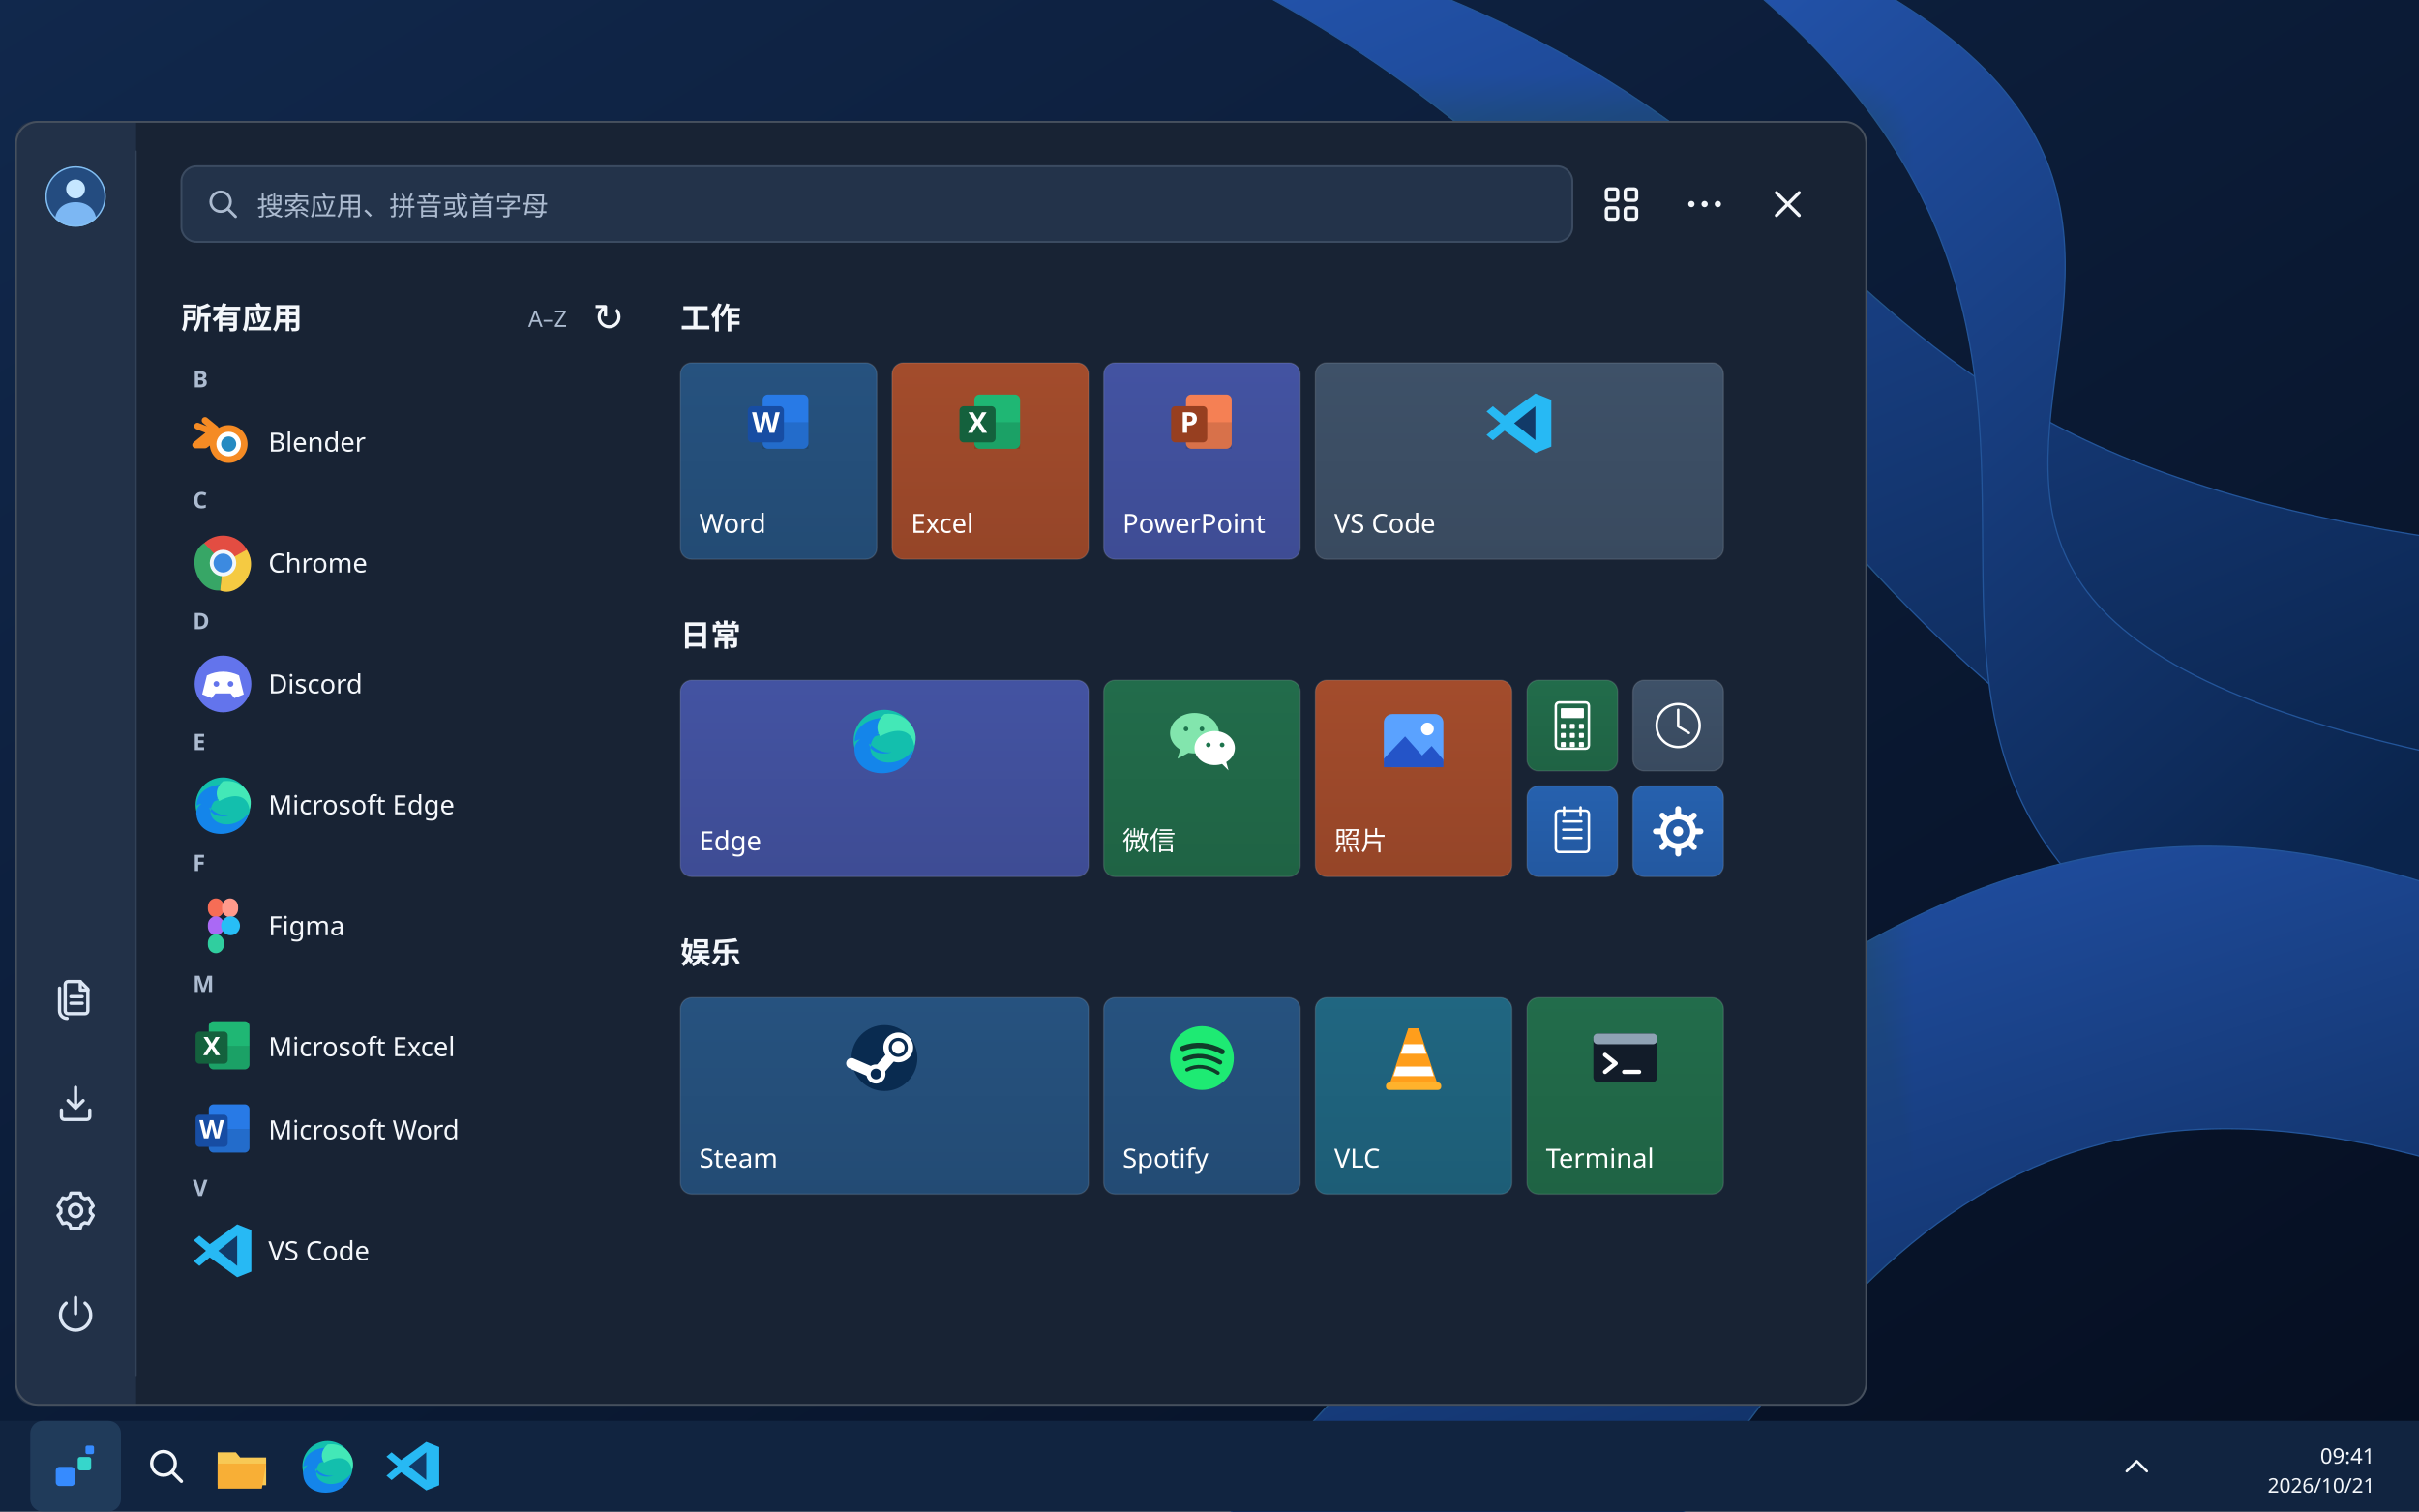
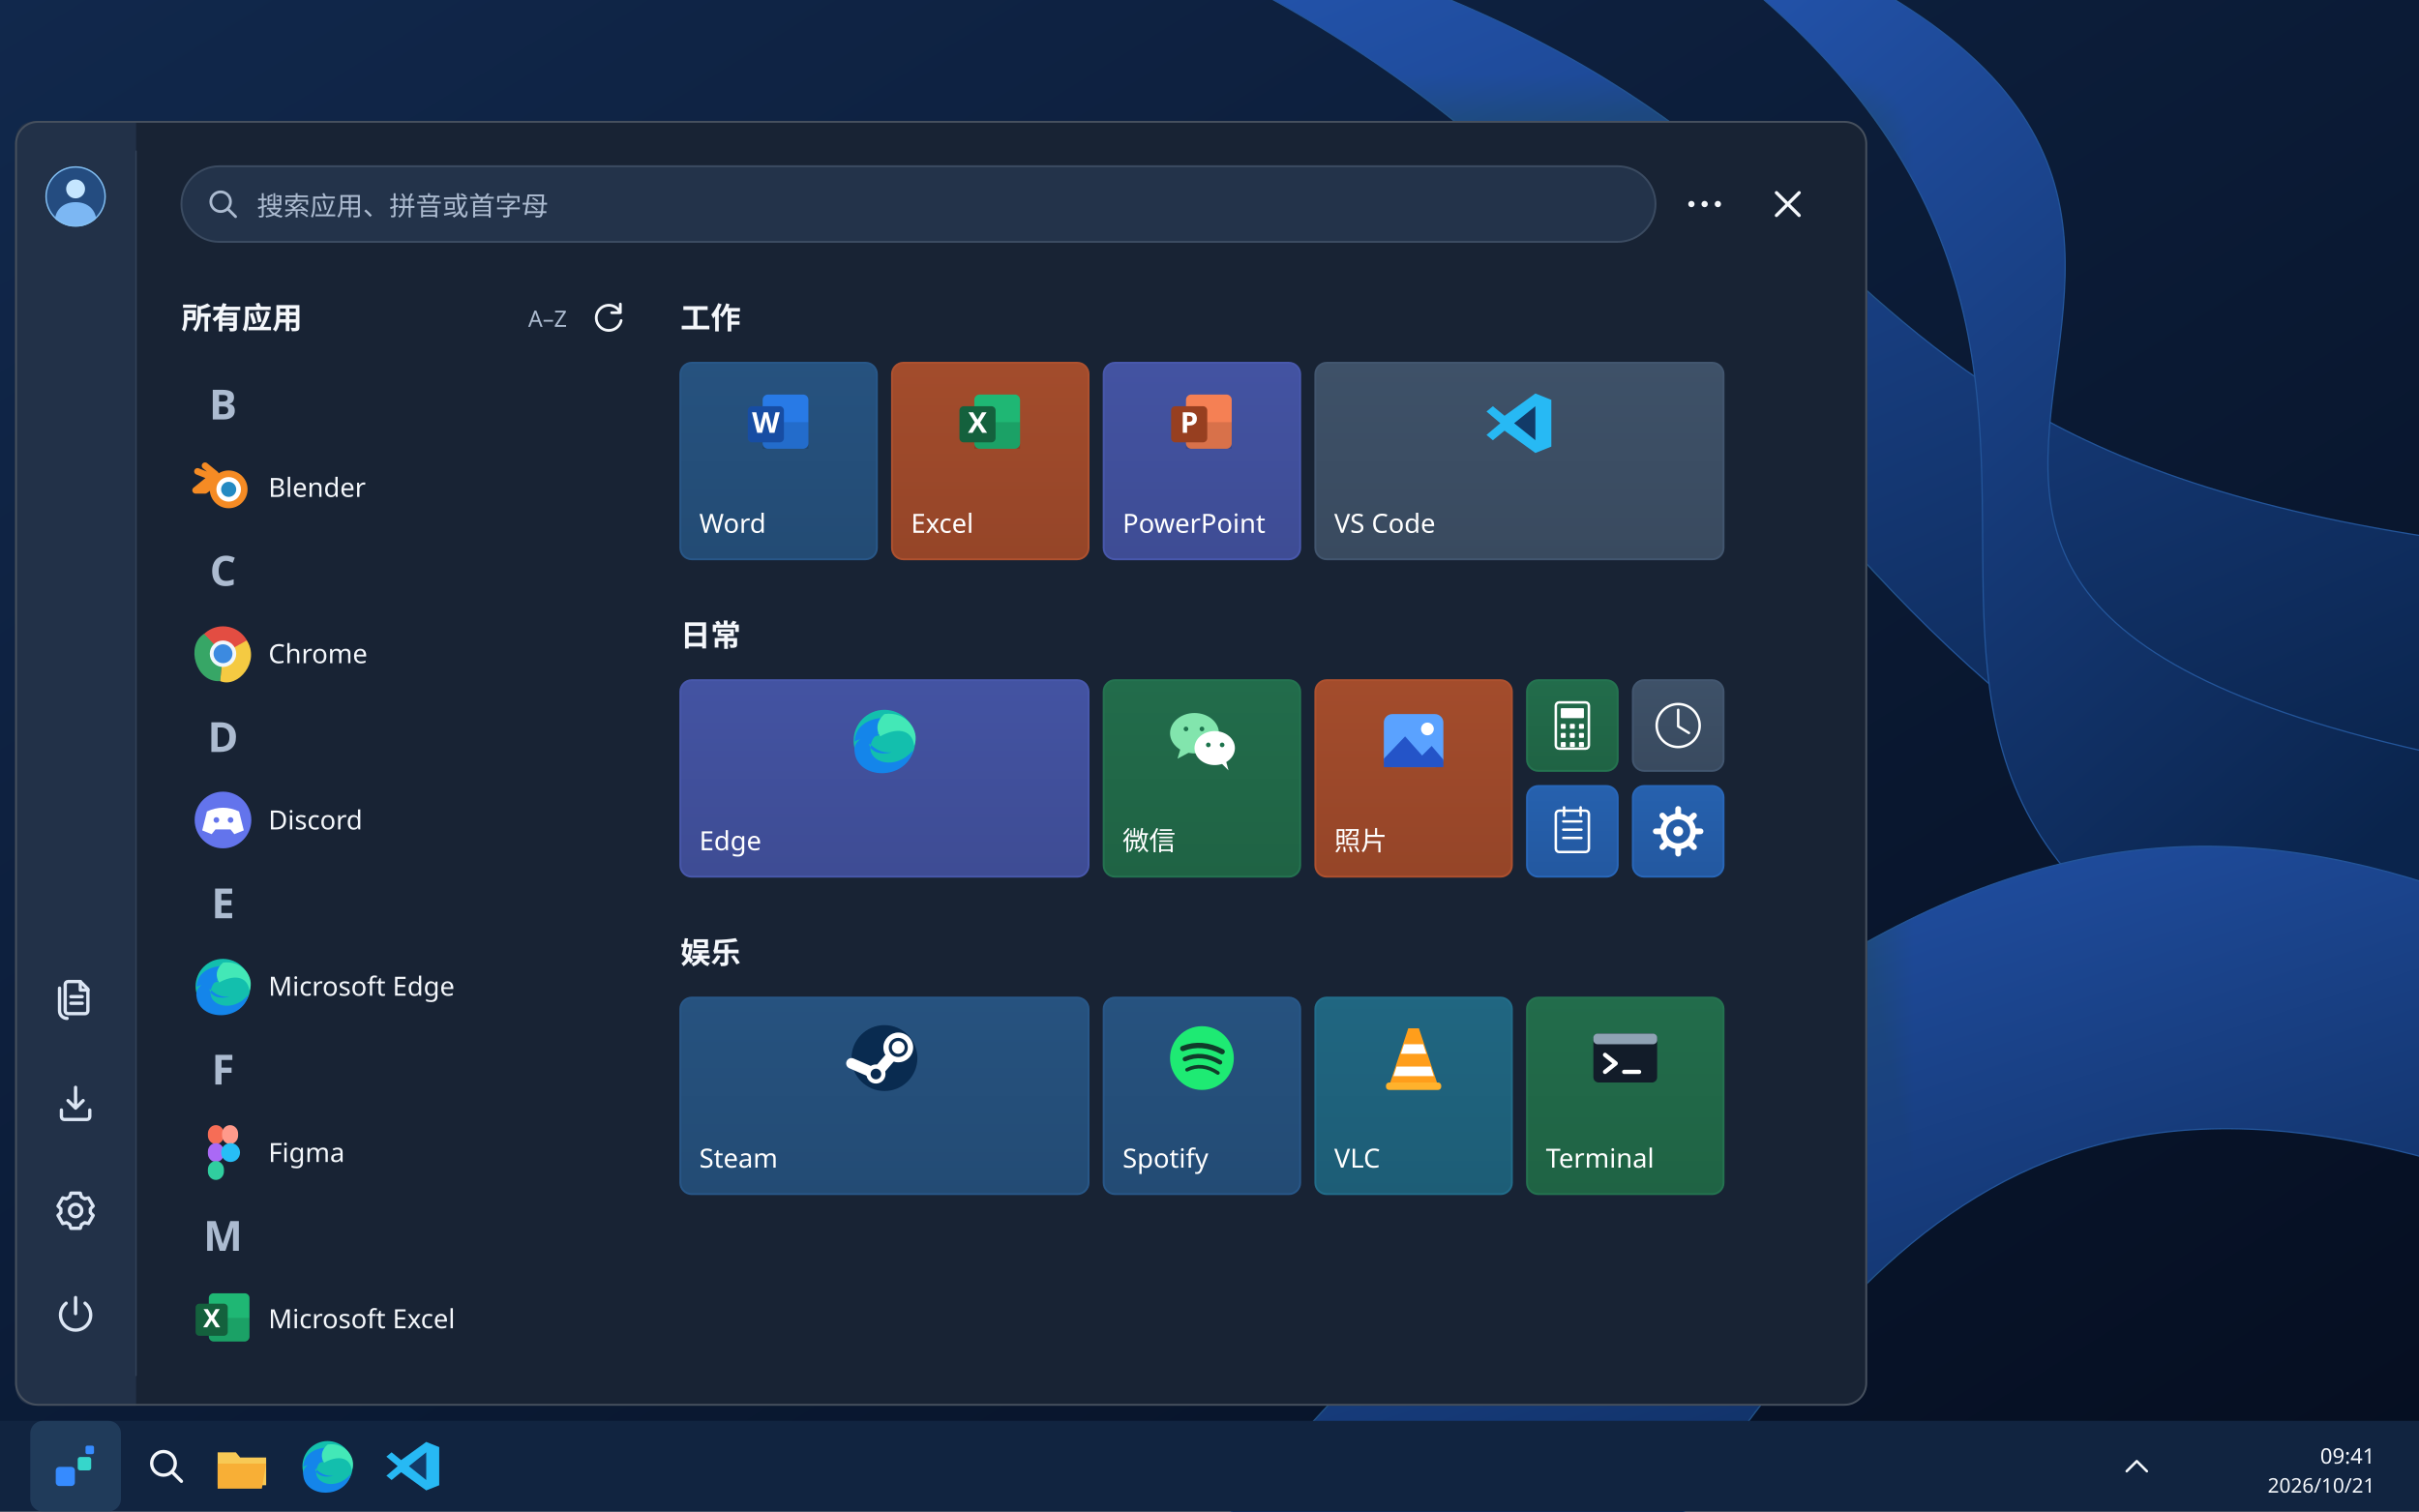
- <svg xmlns="http://www.w3.org/2000/svg" width="1920" height="1200" viewBox="0 0 1920 1200" data-design-revision="2.2" data-reference-scale="1.5">
-   <g font-family="Segoe UI Variable">
+ <svg xmlns="http://www.w3.org/2000/svg" width="1920" height="1200" viewBox="0 0 1920 1200" data-design-revision="2.3" data-reference-scale="1.5">
+   <g font-family="Microsoft YaHei UI">
    <defs>
      <linearGradient id="desktop" x2="1" y2="1">
        <stop stop-color="#11284C" />
        <stop offset="1" stop-color="#050E20" />
      </linearGradient>
      <linearGradient id="fold" x2=".6" y2="1">
        <stop stop-color="#275BBB" />
        <stop offset="1" stop-color="#0A244C" />
      </linearGradient>
    </defs>
    <rect x="0" y="0" width="1920" height="1200" rx="0" fill="url(#desktop)" />
    <path d="M780-100C1610 40 1300 370 2040 440L2040 780C1310 570 1470 130 780-100Z" fill="url(#fold)" stroke="#23559A" stroke-width="1" stroke-linecap="round" stroke-linejoin="round" />
    <path d="M1260-100C2050 130 1240 450 1940 600L1940 850C1230 650 1900 280 1260-100Z" fill="url(#fold)" stroke="#23559A" stroke-width="1" stroke-linecap="round" stroke-linejoin="round" />
    <path d="M890 1300C1440 660 1680 570 2070 760L2070 970C1620 780 1480 980 1270 1300Z" fill="url(#fold)" stroke="#23559A" stroke-width="1" stroke-linecap="round" stroke-linejoin="round" />
    <rect x="-24.0" y="60.0" width="1542.0" height="1092.0" rx="54.0" fill="#071321" data-role="menu-shadow" fill-opacity="0.007" />
    <rect x="-22.5" y="61.5" width="1539.0" height="1089.0" rx="52.5" fill="#071321" data-role="menu-shadow" fill-opacity="0.007" />
    <rect x="-21.0" y="63.0" width="1536.0" height="1086.0" rx="51.0" fill="#071321" data-role="menu-shadow" fill-opacity="0.007" />
    <rect x="-19.5" y="64.5" width="1533.0" height="1083.0" rx="49.5" fill="#071321" data-role="menu-shadow" fill-opacity="0.007" />
    <rect x="-18.0" y="66.0" width="1530.0" height="1080.0" rx="48.0" fill="#071321" data-role="menu-shadow" fill-opacity="0.007" />
    <rect x="-16.5" y="67.5" width="1527.0" height="1077.0" rx="46.5" fill="#071321" data-role="menu-shadow" fill-opacity="0.007" />
    <rect x="-15.0" y="69.0" width="1524.0" height="1074.0" rx="45.0" fill="#071321" data-role="menu-shadow" fill-opacity="0.007" />
    <rect x="-13.5" y="70.5" width="1521.0" height="1071.0" rx="43.5" fill="#071321" data-role="menu-shadow" fill-opacity="0.007" />
    <rect x="-12.0" y="72.0" width="1518.0" height="1068.0" rx="42.0" fill="#071321" data-role="menu-shadow" fill-opacity="0.007" />
    <rect x="-10.5" y="73.5" width="1515.0" height="1065.0" rx="40.5" fill="#071321" data-role="menu-shadow" fill-opacity="0.007" />
    <rect x="-9.0" y="75.0" width="1512.0" height="1062.0" rx="39.0" fill="#071321" data-role="menu-shadow" fill-opacity="0.007" />
    <rect x="-7.5" y="76.5" width="1509.0" height="1059.0" rx="37.5" fill="#071321" data-role="menu-shadow" fill-opacity="0.007" />
    <rect x="-6.0" y="78.0" width="1506.0" height="1056.0" rx="36.0" fill="#071321" data-role="menu-shadow" fill-opacity="0.007" />
    <rect x="-4.5" y="79.5" width="1503.0" height="1053.0" rx="34.5" fill="#071321" data-role="menu-shadow" fill-opacity="0.007" />
    <rect x="-3.0" y="81.0" width="1500.0" height="1050.0" rx="33.0" fill="#071321" data-role="menu-shadow" fill-opacity="0.007" />
    <rect x="-1.5" y="82.5" width="1497.0" height="1047.0" rx="31.5" fill="#071321" data-role="menu-shadow" fill-opacity="0.007" />
    <rect x="0.0" y="84.0" width="1494.0" height="1044.0" rx="30.0" fill="#071321" data-role="menu-shadow" fill-opacity="0.007" />
    <rect x="1.5" y="85.5" width="1491.0" height="1041.0" rx="28.5" fill="#071321" data-role="menu-shadow" fill-opacity="0.007" />
    <rect x="3.0" y="87.0" width="1488.0" height="1038.0" rx="27.0" fill="#071321" data-role="menu-shadow" fill-opacity="0.007" />
    <rect x="4.5" y="88.5" width="1485.0" height="1035.0" rx="25.5" fill="#071321" data-role="menu-shadow" fill-opacity="0.007" />
    <rect x="6.0" y="90.0" width="1482.0" height="1032.0" rx="24.0" fill="#071321" data-role="menu-shadow" fill-opacity="0.007" />
    <rect x="7.5" y="91.5" width="1479.0" height="1029.0" rx="22.5" fill="#071321" data-role="menu-shadow" fill-opacity="0.007" />
    <rect x="9.0" y="93.0" width="1476.0" height="1026.0" rx="21.0" fill="#071321" data-role="menu-shadow" fill-opacity="0.007" />
    <rect x="10.5" y="94.5" width="1473.0" height="1023.0" rx="19.5" fill="#071321" data-role="menu-shadow" fill-opacity="0.007" />
    <g id="menu-window" data-left-px="12" data-left-dip="8" data-bottom-gap-dip="8" transform="translate(12 96) scale(1.5)">
      <rect x="0" y="0" width="980" height="680" rx="12" fill="#182334" data-role="menu-surface" />
      <path d="M12 0H64V680H12Q0 680 0 668V12Q0 0 12 0Z" fill="#223148" stroke="none" stroke-width="2" stroke-linecap="round" stroke-linejoin="round" />
      <path d="M64 16V664" fill="none" stroke="#324258" stroke-width="0.7" stroke-linecap="round" stroke-linejoin="round" />
      <rect x="0.5" y="0.5" width="979" height="679" rx="11.5" fill="none" data-role="menu-border" stroke="#46505E" stroke-width="1" />
      <g data-role="user-avatar" data-size-dip="32" transform="translate(16 24) scale(.5)">
        <defs>
          <mask id="menu-avatar-circle" maskUnits="userSpaceOnUse" x="0" y="0" width="64" height="64">
            <circle cx="32" cy="32" r="32" fill="#FFFFFF" />
          </mask>
        </defs>
        <g mask="url(#menu-avatar-circle)">
          <circle cx="32" cy="32" r="32" fill="#244C80" />
          <circle cx="32" cy="24" r="10" fill="#C5E6FF" />
          <path d="M10 64v-5c0-13 9-21 22-21s22 8 22 21v5Z" fill="#7CB7F3" />
        </g>
        <circle cx="32" cy="32" r="31.25" fill="none" stroke="#83BFF2" stroke-width="1.5" />
      </g>
      <g data-shortcut="documents" data-hit-size-dip="48" role="button" aria-label="文档">
        <rect x="8" y="440" width="48" height="48" rx="8" fill="#2B3E57" data-role="shortcut-hit-area" fill-opacity="0" />
        <g data-ui-symbol="documents" transform="translate(20 452) scale(1.0)" fill="none" stroke="#DCE6F4" stroke-width="1.75" stroke-linecap="round" stroke-linejoin="round">
          <path d="M8 3.5h6.5l4 4V19a1.5 1.5 0 0 1-1.5 1.5H8A1.5 1.5 0 0 1 6.5 19V5A1.5 1.5 0 0 1 8 3.5Z" />
          <path d="M14.5 3.5V8h4M9.5 11.5h6M9.5 15h6" />
          <path d="M3.5 7v12a4 4 0 0 0 4 4" />
        </g>
      </g>
      <g data-shortcut="downloads" data-hit-size-dip="48" role="button" aria-label="下载">
        <rect x="8" y="496" width="48" height="48" rx="8" fill="#2B3E57" data-role="shortcut-hit-area" fill-opacity="0" />
        <g data-ui-symbol="downloads" transform="translate(20 508) scale(1.0)" fill="none" stroke="#DCE6F4" stroke-width="1.75" stroke-linecap="round" stroke-linejoin="round">
          <path d="M12 3.5v11m-4-4 4 4 4-4M4.5 15.5V19A1.5 1.5 0 0 0 6 20.5h12a1.5 1.5 0 0 0 1.5-1.5v-3.5" />
        </g>
      </g>
      <g data-shortcut="settings" data-hit-size-dip="48" role="button" aria-label="设置">
        <rect x="8" y="552" width="48" height="48" rx="8" fill="#2B3E57" data-role="shortcut-hit-area" fill-opacity="0" />
        <g data-ui-symbol="settings" transform="translate(20 564) scale(1.0)" fill="none" stroke="#DCE6F4" stroke-width="1.75" stroke-linecap="round" stroke-linejoin="round">
          <path d="m9.5 3.5-.6 2-1.7 1-2-.5-2.5 4.3 1.5 1.5v2l-1.5 1.5 2.5 4.3 2-.5 1.7 1 .6 2h5l.6-2 1.7-1 2 .5 2.5-4.3-1.5-1.5v-2l1.5-1.5L18.8 6l-2 .5-1.7-1-.6-2Z" />
          <circle cx="12" cy="12.7" r="3.25" />
        </g>
      </g>
      <g data-shortcut="power" data-hit-size-dip="48" role="button" aria-label="电源与退出">
        <rect x="8" y="608" width="48" height="48" rx="8" fill="#2B3E57" data-role="shortcut-hit-area" fill-opacity="0" />
        <g data-ui-symbol="power" transform="translate(20 620) scale(1.0)" fill="none" stroke="#DCE6F4" stroke-width="1.75" stroke-linecap="round" stroke-linejoin="round">
          <path d="M12 2.75v8.5M7 5.75a8 8 0 1 0 10 0" />
        </g>
      </g>
-       <rect x="88" y="24" width="736" height="40" rx="8" fill="#23334A" data-role="search-field" stroke="#3B4B61" stroke-width="1" />
+       <rect x="88" y="24" width="780" height="40" rx="20" fill="#23334A" data-role="search-field" stroke="#3B4B61" stroke-width="1" />
      <g data-ui-symbol="search" transform="translate(100 34) scale(0.8333333)" fill="none" stroke="#ACBBD0" stroke-width="1.75" stroke-linecap="round" stroke-linejoin="round">
        <circle cx="10.5" cy="10.5" r="6.25" />
        <path d="m15 15 5 5" />
      </g>
      <text x="128" y="50" font-size="14" fill="#ACBBD0" font-weight="400">搜索应用、拼音或首字母</text>
-       <g data-toolbar="apps" role="button" aria-label="编辑布局">
-         <rect x="832" y="26" width="36" height="36" rx="8" fill="#2B3E57" data-role="toolbar-hit-area" fill-opacity="0" />
-         <g data-ui-symbol="apps" transform="translate(838 32) scale(1.0)" fill="none" stroke="#F4F7FB" stroke-width="1.75" stroke-linecap="round" stroke-linejoin="round">
-           <rect x="4" y="4" width="6" height="6" rx="1.25" />
-           <rect x="14" y="4" width="6" height="6" rx="1.25" />
-           <rect x="4" y="14" width="6" height="6" rx="1.25" />
-           <rect x="14" y="14" width="6" height="6" rx="1.25" />
-         </g>
-       </g>
      <g data-toolbar="more" role="button" aria-label="更多操作">
        <rect x="876" y="26" width="36" height="36" rx="8" fill="#2B3E57" data-role="toolbar-hit-area" fill-opacity="0" />
        <g data-ui-symbol="more" transform="translate(882 32) scale(1.0)" fill="none" stroke="#F4F7FB" stroke-width="1.75" stroke-linecap="round" stroke-linejoin="round">
          <circle cx="5" cy="12" r=".8" />
          <circle cx="12" cy="12" r=".8" />
          <circle cx="19" cy="12" r=".8" />
        </g>
      </g>
      <g data-toolbar="close" role="button" aria-label="收起菜单">
        <rect x="920" y="26" width="36" height="36" rx="8" fill="#2B3E57" data-role="toolbar-hit-area" fill-opacity="0" />
        <g data-ui-symbol="close" transform="translate(926 32) scale(1.0)" fill="none" stroke="#F4F7FB" stroke-width="1.75" stroke-linecap="round" stroke-linejoin="round">
          <path d="m6 6 12 12M18 6 6 18" />
        </g>
      </g>
      <text x="88" y="110" font-size="16" fill="#F4F7FB" font-weight="600">所有应用</text>
      <text x="292" y="109" font-size="12" fill="#ACBBD0" font-weight="400" text-anchor="end">A–Z</text>
      <g data-catalog-action="refresh" role="button" aria-label="刷新应用目录">
        <rect x="300" y="90" width="28" height="28" rx="6" fill="#2B3E57" data-role="catalog-refresh-hit-area" fill-opacity="0" />
-         <text x="314" y="111" font-size="20" fill="#F4F7FB" font-weight="400" text-anchor="middle">↻</text>
-       </g>
-       <text x="94" y="141" font-size="12" fill="#ACBBD0" font-weight="600">B</text>
+         <g data-ui-symbol="refresh" transform="translate(304 94) scale(0.8333333)" fill="none" stroke="#F4F7FB" stroke-width="1.75" stroke-linecap="round" stroke-linejoin="round">
+           <path d="M19.5 9A8 8 0 1 0 20 14M19.5 3.5V9H14" />
+         </g>
+       </g>
+       <text x="110" y="158" font-size="22" fill="#ACBBD0" font-weight="600" text-anchor="middle">B</text>
      <g data-catalog-app="Blender" data-row-height-dip="44">
-         <rect x="88" y="148" width="240" height="44" rx="6" fill="#2B3E57" fill-opacity="0" />
-         <g transform="translate(94 154) scale(0.5)">
+         <rect x="88" y="172" width="240" height="44" rx="6" fill="#2B3E57" fill-opacity="0" />
+         <g transform="translate(94 178) scale(0.5)">
          <path d="M5 15L28 24 13 35H3L24 18 13 9" fill="none" stroke="#F58B24" stroke-width="7" stroke-linecap="round" stroke-linejoin="round" />
          <circle cx="38" cy="34" r="20" fill="#F58B24" />
          <circle cx="38" cy="34" r="13" fill="#FFFFFF" />
          <circle cx="38" cy="34" r="8" fill="#258AC2" />
        </g>
-         <text x="134" y="175" font-size="14" fill="#F4F7FB" font-weight="400">Blender</text>
-       </g>
-       <text x="94" y="205" font-size="12" fill="#ACBBD0" font-weight="600">C</text>
+         <text x="134" y="199" font-size="14" fill="#F4F7FB" font-weight="400">Blender</text>
+       </g>
+       <text x="110" y="246" font-size="22" fill="#ACBBD0" font-weight="600" text-anchor="middle">C</text>
      <g data-catalog-app="Chrome" data-row-height-dip="44">
-         <rect x="88" y="212" width="240" height="44" rx="6" fill="#2B3E57" fill-opacity="0" />
-         <g transform="translate(94 218) scale(0.5)">
+         <rect x="88" y="260" width="240" height="44" rx="6" fill="#2B3E57" fill-opacity="0" />
+         <g transform="translate(94 266) scale(0.5)">
          <circle cx="32" cy="32" r="29" fill="#E34D42" />
          <path d="M32 32L57 18C72 40 48 69 29 61Z" fill="#F5CA42" stroke="none" stroke-width="2" stroke-linecap="round" stroke-linejoin="round" />
          <path d="M32 32L29 61C3 63-8 23 12 11Z" fill="#37A666" stroke="none" stroke-width="2" stroke-linecap="round" stroke-linejoin="round" />
          <circle cx="32" cy="32" r="14" fill="#F1F7FC" />
          <circle cx="32" cy="32" r="10" fill="#3C8AE0" />
        </g>
-         <text x="134" y="239" font-size="14" fill="#F4F7FB" font-weight="400">Chrome</text>
-       </g>
-       <text x="94" y="269" font-size="12" fill="#ACBBD0" font-weight="600">D</text>
+         <text x="134" y="287" font-size="14" fill="#F4F7FB" font-weight="400">Chrome</text>
+       </g>
+       <text x="110" y="334" font-size="22" fill="#ACBBD0" font-weight="600" text-anchor="middle">D</text>
      <g data-catalog-app="Discord" data-row-height-dip="44">
-         <rect x="88" y="276" width="240" height="44" rx="6" fill="#2B3E57" fill-opacity="0" />
-         <g transform="translate(94 282) scale(0.5)">
+         <rect x="88" y="348" width="240" height="44" rx="6" fill="#2B3E57" fill-opacity="0" />
+         <g transform="translate(94 354) scale(0.5)">
          <circle cx="32" cy="32" r="30" fill="#6374EC" />
          <path d="M15 23Q32 15 49 23L54 43 44 47 40 42H24L20 47 10 43Z" fill="#FFFFFF" stroke="none" stroke-width="2" stroke-linecap="round" stroke-linejoin="round" />
          <circle cx="25" cy="32" r="3" fill="#6374EC" />
          <circle cx="40" cy="32" r="3" fill="#6374EC" />
        </g>
-         <text x="134" y="303" font-size="14" fill="#F4F7FB" font-weight="400">Discord</text>
-       </g>
-       <text x="94" y="333" font-size="12" fill="#ACBBD0" font-weight="600">E</text>
+         <text x="134" y="375" font-size="14" fill="#F4F7FB" font-weight="400">Discord</text>
+       </g>
+       <text x="110" y="422" font-size="22" fill="#ACBBD0" font-weight="600" text-anchor="middle">E</text>
      <g data-catalog-app="Edge" data-row-height-dip="44">
-         <rect x="88" y="340" width="240" height="44" rx="6" fill="#2B3E57" fill-opacity="0" />
-         <g transform="translate(94 346) scale(0.5)">
+         <rect x="88" y="436" width="240" height="44" rx="6" fill="#2B3E57" fill-opacity="0" />
+         <g transform="translate(94 442) scale(0.5)">
          <circle cx="32" cy="32" r="29" fill="#13BFAD" />
          <path d="M4 33C4 6 50 3 60 26C47 14 20 20 19 38C17 52 42 61 59 41C52 70 7 69 4 43C2 33 12 25 32 26C8 28 17 49 39 43C18 45 17 24 4 33Z" fill="#1485EA" stroke="none" stroke-width="2" stroke-linecap="round" stroke-linejoin="round" />
          <path d="M32 7C52 4 66 22 60 37C58 20 42 20 28 28C24 22 24 14 32 7Z" fill="#43E8B7" stroke="none" stroke-width="2" stroke-linecap="round" stroke-linejoin="round" />
        </g>
-         <text x="134" y="367" font-size="14" fill="#F4F7FB" font-weight="400">Microsoft Edge</text>
-       </g>
-       <text x="94" y="397" font-size="12" fill="#ACBBD0" font-weight="600">F</text>
+         <text x="134" y="463" font-size="14" fill="#F4F7FB" font-weight="400">Microsoft Edge</text>
+       </g>
+       <text x="110" y="510" font-size="22" fill="#ACBBD0" font-weight="600" text-anchor="middle">F</text>
      <g data-catalog-app="Figma" data-row-height-dip="44">
-         <rect x="88" y="404" width="240" height="44" rx="6" fill="#2B3E57" fill-opacity="0" />
-         <g transform="translate(94 410) scale(0.5)">
+         <rect x="88" y="524" width="240" height="44" rx="6" fill="#2B3E57" fill-opacity="0" />
+         <g transform="translate(94 530) scale(0.5)">
          <rect x="16" y="3" width="17" height="20" rx="9" fill="#F66D56" />
          <rect x="31" y="3" width="17" height="20" rx="9" fill="#FF9A8B" />
          <rect x="16" y="22" width="17" height="20" rx="9" fill="#AA69F5" />
          <circle cx="40" cy="32" r="10" fill="#27BEF6" />
          <rect x="16" y="41" width="17" height="20" rx="9" fill="#30CE9F" />
        </g>
-         <text x="134" y="431" font-size="14" fill="#F4F7FB" font-weight="400">Figma</text>
-       </g>
-       <text x="94" y="461" font-size="12" fill="#ACBBD0" font-weight="600">M</text>
+         <text x="134" y="551" font-size="14" fill="#F4F7FB" font-weight="400">Figma</text>
+       </g>
+       <text x="110" y="598" font-size="22" fill="#ACBBD0" font-weight="600" text-anchor="middle">M</text>
      <g data-catalog-app="Excel" data-row-height-dip="44">
-         <rect x="88" y="468" width="240" height="44" rx="6" fill="#2B3E57" fill-opacity="0" />
-         <g transform="translate(94 474) scale(0.5)">
+         <rect x="88" y="612" width="240" height="44" rx="6" fill="#2B3E57" fill-opacity="0" />
+         <g transform="translate(94 618) scale(0.5)">
          <rect x="17" y="5" width="43" height="51" rx="5" fill="#1FB774" />
          <rect x="17" y="31" width="43" height="25" rx="0" fill="#000000" opacity=".12" />
          <rect x="3" y="16" width="34" height="34" rx="4" fill="#14613D" />
          <text x="20" y="41" font-size="27" fill="#FFFFFF" font-weight="600" text-anchor="middle">X</text>
        </g>
-         <text x="134" y="495" font-size="14" fill="#F4F7FB" font-weight="400">Microsoft Excel</text>
-       </g>
-       <g data-catalog-app="Word" data-row-height-dip="44">
-         <rect x="88" y="512" width="240" height="44" rx="6" fill="#2B3E57" fill-opacity="0" />
-         <g transform="translate(94 518) scale(0.5)">
-           <rect x="17" y="5" width="43" height="51" rx="5" fill="#287AE6" />
-           <rect x="17" y="31" width="43" height="25" rx="0" fill="#000000" opacity=".12" />
-           <rect x="3" y="16" width="34" height="34" rx="4" fill="#174DA3" />
-           <text x="20" y="41" font-size="27" fill="#FFFFFF" font-weight="600" text-anchor="middle">W</text>
-         </g>
-         <text x="134" y="539" font-size="14" fill="#F4F7FB" font-weight="400">Microsoft Word</text>
-       </g>
-       <text x="94" y="569" font-size="12" fill="#ACBBD0" font-weight="600">V</text>
-       <g data-catalog-app="VS Code" data-row-height-dip="44">
-         <rect x="88" y="576" width="240" height="44" rx="6" fill="#2B3E57" fill-opacity="0" />
-         <g transform="translate(94 582) scale(0.5)">
-           <path d="M47 4L62 10V54L47 60 18 39 7 48 1 43 14 32 1 21 7 16 18 25Z" fill="#27B9F4" stroke="none" stroke-width="2" stroke-linecap="round" stroke-linejoin="round" />
-           <path d="M47 16L27 32 47 48Z" fill="#123A68" stroke="none" stroke-width="2" stroke-linecap="round" stroke-linejoin="round" />
-         </g>
-         <text x="134" y="603" font-size="14" fill="#F4F7FB" font-weight="400">VS Code</text>
+         <text x="134" y="639" font-size="14" fill="#F4F7FB" font-weight="400">Microsoft Excel</text>
      </g>
      <text x="352" y="110" font-size="16" fill="#F4F7FB" font-weight="600">工作</text>
      <g data-group="work" transform="translate(352 128)">
        <g data-app="Word" data-size="standard" data-palette-identity="Word">
          <defs>
            <linearGradient id="tile-work-0" x1="0" y1="0" x2="0" y2="1">
              <stop stop-color="#26527F" />
              <stop offset="1" stop-color="#234B74" />
            </linearGradient>
          </defs>
-           <rect x="0" y="0" width="104" height="104" rx="6" fill="url(#tile-work-0)" data-base-color="#244E79" stroke="#FFFFFF" stroke-opacity=".12" stroke-width=".7" />
+           <rect x="0" y="0" width="104" height="104" rx="6" fill="url(#tile-work-0)" data-base-color="#244E79" stroke="#285788" stroke-width="1" />
          <g transform="translate(34.0 14) scale(0.5625)">
            <rect x="17" y="5" width="43" height="51" rx="5" fill="#287AE6" />
            <rect x="17" y="31" width="43" height="25" rx="0" fill="#000000" opacity=".12" />
            <rect x="3" y="16" width="34" height="34" rx="4" fill="#174DA3" />
            <text x="20" y="41" font-size="27" fill="#FFFFFF" font-weight="600" text-anchor="middle">W</text>
          </g>
          <text x="10" y="90" font-size="14" fill="#FFFFFF" font-weight="400">Word</text>
        </g>
        <g data-app="Excel" data-size="standard" data-palette-identity="Excel">
          <defs>
            <linearGradient id="tile-work-1" x1="0" y1="0" x2="0" y2="1">
              <stop stop-color="#A34C2C" />
              <stop offset="1" stop-color="#954528" />
            </linearGradient>
          </defs>
-           <rect x="112" y="0" width="104" height="104" rx="6" fill="url(#tile-work-1)" data-base-color="#9B482A" stroke="#FFFFFF" stroke-opacity=".12" stroke-width=".7" />
+           <rect x="112" y="0" width="104" height="104" rx="6" fill="url(#tile-work-1)" data-base-color="#9B482A" stroke="#AE512F" stroke-width="1" />
          <g transform="translate(146.0 14) scale(0.5625)">
            <rect x="17" y="5" width="43" height="51" rx="5" fill="#1FB774" />
            <rect x="17" y="31" width="43" height="25" rx="0" fill="#000000" opacity=".12" />
            <rect x="3" y="16" width="34" height="34" rx="4" fill="#14613D" />
            <text x="20" y="41" font-size="27" fill="#FFFFFF" font-weight="600" text-anchor="middle">X</text>
          </g>
          <text x="122" y="90" font-size="14" fill="#FFFFFF" font-weight="400">Excel</text>
        </g>
        <g data-app="PowerPoint" data-size="standard" data-palette-identity="PowerPoint">
          <defs>
            <linearGradient id="tile-work-2" x1="0" y1="0" x2="0" y2="1">
              <stop stop-color="#4353A2" />
              <stop offset="1" stop-color="#3E4C94" />
            </linearGradient>
          </defs>
-           <rect x="224" y="0" width="104" height="104" rx="6" fill="url(#tile-work-2)" data-base-color="#404F9A" stroke="#FFFFFF" stroke-opacity=".12" stroke-width=".7" />
+           <rect x="224" y="0" width="104" height="104" rx="6" fill="url(#tile-work-2)" data-base-color="#404F9A" stroke="#4858AC" stroke-width="1" />
          <g transform="translate(258.0 14) scale(0.5625)">
            <rect x="17" y="5" width="43" height="51" rx="5" fill="#F58054" />
            <rect x="17" y="31" width="43" height="25" rx="0" fill="#000000" opacity=".12" />
            <rect x="3" y="16" width="34" height="34" rx="4" fill="#973F20" />
            <text x="20" y="41" font-size="27" fill="#FFFFFF" font-weight="600" text-anchor="middle">P</text>
          </g>
          <text x="234" y="90" font-size="14" fill="#FFFFFF" font-weight="400">PowerPoint</text>
        </g>
        <g data-app="VS Code" data-size="wide" data-palette-identity="VS Code">
          <defs>
            <linearGradient id="tile-work-3" x1="0" y1="0" x2="0" y2="1">
              <stop stop-color="#3E5168" />
              <stop offset="1" stop-color="#394A5F" />
            </linearGradient>
          </defs>
-           <rect x="336" y="0" width="216" height="104" rx="6" fill="url(#tile-work-3)" data-base-color="#3B4D63" stroke="#FFFFFF" stroke-opacity=".12" stroke-width=".7" />
+           <rect x="336" y="0" width="216" height="104" rx="6" fill="url(#tile-work-3)" data-base-color="#3B4D63" stroke="#42566F" stroke-width="1" />
          <g transform="translate(426.0 14) scale(0.5625)">
            <path d="M47 4L62 10V54L47 60 18 39 7 48 1 43 14 32 1 21 7 16 18 25Z" fill="#27B9F4" stroke="none" stroke-width="2" stroke-linecap="round" stroke-linejoin="round" />
            <path d="M47 16L27 32 47 48Z" fill="#123A68" stroke="none" stroke-width="2" stroke-linecap="round" stroke-linejoin="round" />
          </g>
          <text x="346" y="90" font-size="14" fill="#FFFFFF" font-weight="400">VS Code</text>
        </g>
      </g>
      <text x="352" y="278" font-size="16" fill="#F4F7FB" font-weight="600">日常</text>
      <g data-group="daily" transform="translate(352 296)">
        <g data-app="Edge" data-size="wide" data-palette-identity="Edge">
          <defs>
            <linearGradient id="tile-daily-0" x1="0" y1="0" x2="0" y2="1">
              <stop stop-color="#4353A2" />
              <stop offset="1" stop-color="#3E4C94" />
            </linearGradient>
          </defs>
-           <rect x="0" y="0" width="216" height="104" rx="6" fill="url(#tile-daily-0)" data-base-color="#404F9A" stroke="#FFFFFF" stroke-opacity=".12" stroke-width=".7" />
+           <rect x="0" y="0" width="216" height="104" rx="6" fill="url(#tile-daily-0)" data-base-color="#404F9A" stroke="#4858AC" stroke-width="1" />
          <g transform="translate(90.0 14) scale(0.5625)">
            <circle cx="32" cy="32" r="29" fill="#13BFAD" />
            <path d="M4 33C4 6 50 3 60 26C47 14 20 20 19 38C17 52 42 61 59 41C52 70 7 69 4 43C2 33 12 25 32 26C8 28 17 49 39 43C18 45 17 24 4 33Z" fill="#1485EA" stroke="none" stroke-width="2" stroke-linecap="round" stroke-linejoin="round" />
            <path d="M32 7C52 4 66 22 60 37C58 20 42 20 28 28C24 22 24 14 32 7Z" fill="#43E8B7" stroke="none" stroke-width="2" stroke-linecap="round" stroke-linejoin="round" />
          </g>
          <text x="10" y="90" font-size="14" fill="#FFFFFF" font-weight="400">Edge</text>
        </g>
        <g data-app="WeChat" data-size="standard" data-palette-identity="WeChat">
          <defs>
            <linearGradient id="tile-daily-1" x1="0" y1="0" x2="0" y2="1">
              <stop stop-color="#226C4B" />
              <stop offset="1" stop-color="#1F6344" />
            </linearGradient>
          </defs>
-           <rect x="224" y="0" width="104" height="104" rx="6" fill="url(#tile-daily-1)" data-base-color="#206747" stroke="#FFFFFF" stroke-opacity=".12" stroke-width=".7" />
+           <rect x="224" y="0" width="104" height="104" rx="6" fill="url(#tile-daily-1)" data-base-color="#206747" stroke="#247350" stroke-width="1" />
          <g transform="translate(258.0 14) scale(0.5625)">
            <ellipse cx="25" cy="25" rx="23" ry="19" fill="#82E5AD" />
            <path d="M12 39L9 49 22 42Z" fill="#82E5AD" stroke="none" stroke-width="2" stroke-linecap="round" stroke-linejoin="round" />
            <ellipse cx="44" cy="39" rx="19" ry="16" fill="white" />
            <path d="M49 52L57 60 54 49Z" fill="#FFFFFF" stroke="none" stroke-width="2" stroke-linecap="round" stroke-linejoin="round" />
            <circle cx="17" cy="21" r="2.2" fill="#1D744D" />
            <circle cx="32" cy="21" r="2.2" fill="#1D744D" />
            <circle cx="38" cy="36" r="2.2" fill="#1D744D" />
            <circle cx="51" cy="36" r="2.2" fill="#1D744D" />
          </g>
          <text x="234" y="90" font-size="14" fill="#FFFFFF" font-weight="400">微信</text>
        </g>
        <g data-app="Photos" data-size="standard" data-palette-identity="Photos">
          <defs>
            <linearGradient id="tile-daily-2" x1="0" y1="0" x2="0" y2="1">
              <stop stop-color="#A34C2C" />
              <stop offset="1" stop-color="#954528" />
            </linearGradient>
          </defs>
-           <rect x="336" y="0" width="104" height="104" rx="6" fill="url(#tile-daily-2)" data-base-color="#9B482A" stroke="#FFFFFF" stroke-opacity=".12" stroke-width=".7" />
+           <rect x="336" y="0" width="104" height="104" rx="6" fill="url(#tile-daily-2)" data-base-color="#9B482A" stroke="#AE512F" stroke-width="1" />
          <g transform="translate(370.0 14) scale(0.5625)">
            <rect x="4" y="7" width="56" height="50" rx="8" fill="#5AA2FF" />
            <circle cx="45" cy="21" r="6" fill="#FFFFFF" />
            <path d="M4 49L24 28 40 46 49 37 60 50V57H4Z" fill="#2454C8" stroke="none" stroke-width="2" stroke-linecap="round" stroke-linejoin="round" />
          </g>
          <text x="346" y="90" font-size="14" fill="#FFFFFF" font-weight="400">照片</text>
        </g>
        <g data-app="Calculator" data-size="small" data-palette-identity="Calculator">
          <defs>
            <linearGradient id="tile-daily-3" x1="0" y1="0" x2="0" y2="1">
              <stop stop-color="#226C4B" />
              <stop offset="1" stop-color="#1F6344" />
            </linearGradient>
          </defs>
-           <rect x="448" y="0" width="48" height="48" rx="6" fill="url(#tile-daily-3)" data-base-color="#206747" stroke="#FFFFFF" stroke-opacity=".12" stroke-width=".7" />
+           <rect x="448" y="0" width="48" height="48" rx="6" fill="url(#tile-daily-3)" data-base-color="#206747" stroke="#247350" stroke-width="1" />
          <g transform="translate(458 10) scale(0.4375)">
            <rect x="12" y="4" width="40" height="56" rx="4" fill="none" stroke="#FFFFFF" stroke-width="3" />
            <rect x="18" y="11" width="28" height="12" rx="1" fill="#FFFFFF" />
            <rect x="18" y="30" width="6" height="6" rx="1" fill="#FFFFFF" />
            <rect x="18" y="41" width="6" height="6" rx="1" fill="#FFFFFF" />
            <rect x="18" y="52" width="6" height="6" rx="1" fill="#FFFFFF" />
            <rect x="29" y="30" width="6" height="6" rx="1" fill="#FFFFFF" />
            <rect x="29" y="41" width="6" height="6" rx="1" fill="#FFFFFF" />
            <rect x="29" y="52" width="6" height="6" rx="1" fill="#FFFFFF" />
            <rect x="40" y="30" width="6" height="6" rx="1" fill="#FFFFFF" />
            <rect x="40" y="41" width="6" height="6" rx="1" fill="#FFFFFF" />
            <rect x="40" y="52" width="6" height="6" rx="1" fill="#FFFFFF" />
          </g>
        </g>
        <g data-app="Clock" data-size="small" data-palette-identity="Clock">
          <defs>
            <linearGradient id="tile-daily-4" x1="0" y1="0" x2="0" y2="1">
              <stop stop-color="#3E5168" />
              <stop offset="1" stop-color="#394A5F" />
            </linearGradient>
          </defs>
-           <rect x="504" y="0" width="48" height="48" rx="6" fill="url(#tile-daily-4)" data-base-color="#3B4D63" stroke="#FFFFFF" stroke-opacity=".12" stroke-width=".7" />
+           <rect x="504" y="0" width="48" height="48" rx="6" fill="url(#tile-daily-4)" data-base-color="#3B4D63" stroke="#42566F" stroke-width="1" />
          <g transform="translate(514 10) scale(0.4375)">
            <circle cx="32" cy="32" r="26" fill="none" stroke="#FFFFFF" stroke-width="3" />
            <path d="M32 13V33L45 41" fill="none" stroke="#FFFFFF" stroke-width="3" stroke-linecap="round" stroke-linejoin="round" />
          </g>
        </g>
        <g data-app="Notepad" data-size="small" data-palette-identity="Notepad">
          <defs>
            <linearGradient id="tile-daily-5" x1="0" y1="0" x2="0" y2="1">
              <stop stop-color="#2661AE" />
              <stop offset="1" stop-color="#2358A0" />
            </linearGradient>
          </defs>
-           <rect x="448" y="56" width="48" height="48" rx="6" fill="url(#tile-daily-5)" data-base-color="#245CA6" stroke="#FFFFFF" stroke-opacity=".12" stroke-width=".7" />
+           <rect x="448" y="56" width="48" height="48" rx="6" fill="url(#tile-daily-5)" data-base-color="#245CA6" stroke="#2867BA" stroke-width="1" />
          <g transform="translate(458 66) scale(0.4375)">
            <rect x="12" y="7" width="40" height="50" rx="4" fill="none" stroke="#FFFFFF" stroke-width="3" />
            <path d="M21 20H43" fill="none" stroke="#FFFFFF" stroke-width="3" stroke-linecap="round" stroke-linejoin="round" />
            <path d="M21 30H43" fill="none" stroke="#FFFFFF" stroke-width="3" stroke-linecap="round" stroke-linejoin="round" />
            <path d="M21 40H43" fill="none" stroke="#FFFFFF" stroke-width="3" stroke-linecap="round" stroke-linejoin="round" />
            <path d="M22 3V13" fill="none" stroke="#FFFFFF" stroke-width="3" stroke-linecap="round" stroke-linejoin="round" />
            <path d="M42 3V13" fill="none" stroke="#FFFFFF" stroke-width="3" stroke-linecap="round" stroke-linejoin="round" />
          </g>
        </g>
        <g data-app="Settings" data-size="small" data-palette-identity="Settings">
          <defs>
            <linearGradient id="tile-daily-6" x1="0" y1="0" x2="0" y2="1">
              <stop stop-color="#2661AE" />
              <stop offset="1" stop-color="#2358A0" />
            </linearGradient>
          </defs>
-           <rect x="504" y="56" width="48" height="48" rx="6" fill="url(#tile-daily-6)" data-base-color="#245CA6" stroke="#FFFFFF" stroke-opacity=".12" stroke-width=".7" />
+           <rect x="504" y="56" width="48" height="48" rx="6" fill="url(#tile-daily-6)" data-base-color="#245CA6" stroke="#2867BA" stroke-width="1" />
          <g transform="translate(514 66) scale(0.4375)">
            <circle cx="32" cy="32" r="18" fill="none" stroke="#FFFFFF" stroke-width="7" />
            <circle cx="32" cy="32" r="6" fill="#FFFFFF" />
            <path d="M32 5V12" fill="none" stroke="#FFFFFF" stroke-width="7" stroke-linecap="round" stroke-linejoin="round" transform="rotate(0 32 32)" />
            <path d="M32 5V12" fill="none" stroke="#FFFFFF" stroke-width="7" stroke-linecap="round" stroke-linejoin="round" transform="rotate(45 32 32)" />
            <path d="M32 5V12" fill="none" stroke="#FFFFFF" stroke-width="7" stroke-linecap="round" stroke-linejoin="round" transform="rotate(90 32 32)" />
            <path d="M32 5V12" fill="none" stroke="#FFFFFF" stroke-width="7" stroke-linecap="round" stroke-linejoin="round" transform="rotate(135 32 32)" />
            <path d="M32 5V12" fill="none" stroke="#FFFFFF" stroke-width="7" stroke-linecap="round" stroke-linejoin="round" transform="rotate(180 32 32)" />
            <path d="M32 5V12" fill="none" stroke="#FFFFFF" stroke-width="7" stroke-linecap="round" stroke-linejoin="round" transform="rotate(225 32 32)" />
            <path d="M32 5V12" fill="none" stroke="#FFFFFF" stroke-width="7" stroke-linecap="round" stroke-linejoin="round" transform="rotate(270 32 32)" />
            <path d="M32 5V12" fill="none" stroke="#FFFFFF" stroke-width="7" stroke-linecap="round" stroke-linejoin="round" transform="rotate(315 32 32)" />
          </g>
        </g>
      </g>
      <text x="352" y="446" font-size="16" fill="#F4F7FB" font-weight="600">娱乐</text>
      <g data-group="entertainment" transform="translate(352 464)">
        <g data-app="Steam" data-size="wide" data-palette-identity="Steam">
          <defs>
            <linearGradient id="tile-entertainment-0" x1="0" y1="0" x2="0" y2="1">
              <stop stop-color="#26527F" />
              <stop offset="1" stop-color="#234B74" />
            </linearGradient>
          </defs>
-           <rect x="0" y="0" width="216" height="104" rx="6" fill="url(#tile-entertainment-0)" data-base-color="#244E79" stroke="#FFFFFF" stroke-opacity=".12" stroke-width=".7" />
+           <rect x="0" y="0" width="216" height="104" rx="6" fill="url(#tile-entertainment-0)" data-base-color="#244E79" stroke="#285788" stroke-width="1" />
          <g transform="translate(90.0 14) scale(0.5625)">
            <circle cx="32" cy="32" r="31" fill="#092B50" />
            <path d="M1 37L24 47 43 25" fill="none" stroke="#FFFFFF" stroke-width="10" stroke-linecap="round" stroke-linejoin="round" />
            <circle cx="45" cy="22" r="14" fill="#FFFFFF" />
            <circle cx="45" cy="22" r="9" fill="#092B50" />
            <circle cx="45" cy="22" r="6" fill="#FFFFFF" />
            <circle cx="24" cy="47" r="9" fill="#FFFFFF" />
            <circle cx="24" cy="47" r="5" fill="#092B50" />
          </g>
          <text x="10" y="90" font-size="14" fill="#FFFFFF" font-weight="400">Steam</text>
        </g>
        <g data-app="Spotify" data-size="standard" data-palette-identity="Spotify">
          <defs>
            <linearGradient id="tile-entertainment-1" x1="0" y1="0" x2="0" y2="1">
              <stop stop-color="#26527F" />
              <stop offset="1" stop-color="#234B74" />
            </linearGradient>
          </defs>
-           <rect x="224" y="0" width="104" height="104" rx="6" fill="url(#tile-entertainment-1)" data-base-color="#244E79" stroke="#FFFFFF" stroke-opacity=".12" stroke-width=".7" />
+           <rect x="224" y="0" width="104" height="104" rx="6" fill="url(#tile-entertainment-1)" data-base-color="#244E79" stroke="#285788" stroke-width="1" />
          <g transform="translate(258.0 14) scale(0.5625)">
            <circle cx="32" cy="32" r="30" fill="#1EEA73" />
            <path d="M14.0 23Q32 16 51.0 26" fill="none" stroke="#103C2A" stroke-width="5.0" stroke-linecap="round" stroke-linejoin="round" />
            <path d="M16.0 33Q32 26 49.0 36" fill="none" stroke="#103C2A" stroke-width="4.2" stroke-linecap="round" stroke-linejoin="round" />
            <path d="M18.0 43Q32 36 47.0 46" fill="none" stroke="#103C2A" stroke-width="3.4" stroke-linecap="round" stroke-linejoin="round" />
          </g>
          <text x="234" y="90" font-size="14" fill="#FFFFFF" font-weight="400">Spotify</text>
        </g>
        <g data-app="VLC" data-size="standard" data-palette-identity="VLC">
          <defs>
            <linearGradient id="tile-entertainment-2" x1="0" y1="0" x2="0" y2="1">
              <stop stop-color="#206681" />
              <stop offset="1" stop-color="#1D5D76" />
            </linearGradient>
          </defs>
-           <rect x="336" y="0" width="104" height="104" rx="6" fill="url(#tile-entertainment-2)" data-base-color="#1E617B" stroke="#FFFFFF" stroke-opacity=".12" stroke-width=".7" />
+           <rect x="336" y="0" width="104" height="104" rx="6" fill="url(#tile-entertainment-2)" data-base-color="#1E617B" stroke="#226D8A" stroke-width="1" />
          <g transform="translate(370.0 14) scale(0.5625)">
            <path d="M27 4H37L55 58H9Z" fill="#FF9E1B" stroke="none" stroke-width="2" stroke-linecap="round" stroke-linejoin="round" />
            <path d="M23 19H41L44 28H20Z" fill="#FFFFFF" stroke="none" stroke-width="2" stroke-linecap="round" stroke-linejoin="round" />
            <path d="M16 40H48L51 49H13Z" fill="#FFFFFF" stroke="none" stroke-width="2" stroke-linecap="round" stroke-linejoin="round" />
            <rect x="6" y="55" width="52" height="7" rx="3" fill="#FFB22C" />
          </g>
          <text x="346" y="90" font-size="14" fill="#FFFFFF" font-weight="400">VLC</text>
        </g>
        <g data-app="Terminal" data-size="standard" data-palette-identity="Terminal">
          <defs>
            <linearGradient id="tile-entertainment-3" x1="0" y1="0" x2="0" y2="1">
              <stop stop-color="#226C4B" />
              <stop offset="1" stop-color="#1F6344" />
            </linearGradient>
          </defs>
-           <rect x="448" y="0" width="104" height="104" rx="6" fill="url(#tile-entertainment-3)" data-base-color="#206747" stroke="#FFFFFF" stroke-opacity=".12" stroke-width=".7" />
+           <rect x="448" y="0" width="104" height="104" rx="6" fill="url(#tile-entertainment-3)" data-base-color="#206747" stroke="#247350" stroke-width="1" />
          <g transform="translate(482.0 14) scale(0.5625)">
            <rect x="2" y="9" width="60" height="46" rx="5" fill="#121C29" />
            <rect x="2" y="9" width="60" height="10" rx="4" fill="#8FA2B4" />
            <path d="M13 29L23 37 13 45M31 45H45" fill="none" stroke="#FFFFFF" stroke-width="4" stroke-linecap="round" stroke-linejoin="round" />
          </g>
          <text x="458" y="90" font-size="14" fill="#FFFFFF" font-weight="400">Terminal</text>
        </g>
      </g>
    </g>
    <rect x="0" y="1128.0" width="1920" height="72.0" rx="0" fill="#112440" />
    <g id="start-button" data-left-px="24" data-hit-size-dip="48">
      <rect x="24" y="1128.0" width="72.0" height="72.0" rx="10" fill="#284769" data-role="start-hit-area" fill-opacity=".65" />
      <g transform="translate(42 1146.0) scale(0.140625)">
        <rect x="16" y="132" width="108" height="108" rx="20" fill="#368BFF" />
        <rect x="140" y="76" width="76" height="76" rx="14" fill="#36D6CB" />
        <rect x="184" y="12" width="48" height="48" rx="10" fill="#368BFF" />
      </g>
    </g>
    <g data-ui-symbol="search" transform="translate(114 1146.0) scale(1.5)" fill="none" stroke="#F4F7FB" stroke-width="1.75" stroke-linecap="round" stroke-linejoin="round">
      <circle cx="10.5" cy="10.5" r="6.25" />
      <path d="m15 15 5 5" />
    </g>
    <g transform="translate(170 1142.0) scale(0.6875)">
      <path d="M4 16H25L30 22H60V54H4Z" fill="#F8C955" stroke="none" stroke-width="2" stroke-linecap="round" stroke-linejoin="round" />
      <path d="M4 29H60L55 58H4Z" fill="#F8AF36" stroke="none" stroke-width="2" stroke-linecap="round" stroke-linejoin="round" />
    </g>
    <g transform="translate(238 1142.0) scale(0.6875)">
      <circle cx="32" cy="32" r="29" fill="#13BFAD" />
      <path d="M4 33C4 6 50 3 60 26C47 14 20 20 19 38C17 52 42 61 59 41C52 70 7 69 4 43C2 33 12 25 32 26C8 28 17 49 39 43C18 45 17 24 4 33Z" fill="#1485EA" stroke="none" stroke-width="2" stroke-linecap="round" stroke-linejoin="round" />
      <path d="M32 7C52 4 66 22 60 37C58 20 42 20 28 28C24 22 24 14 32 7Z" fill="#43E8B7" stroke="none" stroke-width="2" stroke-linecap="round" stroke-linejoin="round" />
    </g>
    <g transform="translate(306 1142.0) scale(0.6875)">
      <path d="M47 4L62 10V54L47 60 18 39 7 48 1 43 14 32 1 21 7 16 18 25Z" fill="#27B9F4" stroke="none" stroke-width="2" stroke-linecap="round" stroke-linejoin="round" />
      <path d="M47 16L27 32 47 48Z" fill="#123A68" stroke="none" stroke-width="2" stroke-linecap="round" stroke-linejoin="round" />
    </g>
    <path d="M1688 1168.0L1696 1160.0 1704 1168.0" fill="none" stroke="#F4F7FB" stroke-width="2" stroke-linecap="round" stroke-linejoin="round" />
    <text x="1885" y="1162.0" font-size="17" fill="#F4F7FB" font-weight="400" text-anchor="end">09:41</text>
    <text x="1885" y="1185.0" font-size="16" fill="#F4F7FB" font-weight="400" text-anchor="end">2026/10/21</text>
  </g>
</svg>
